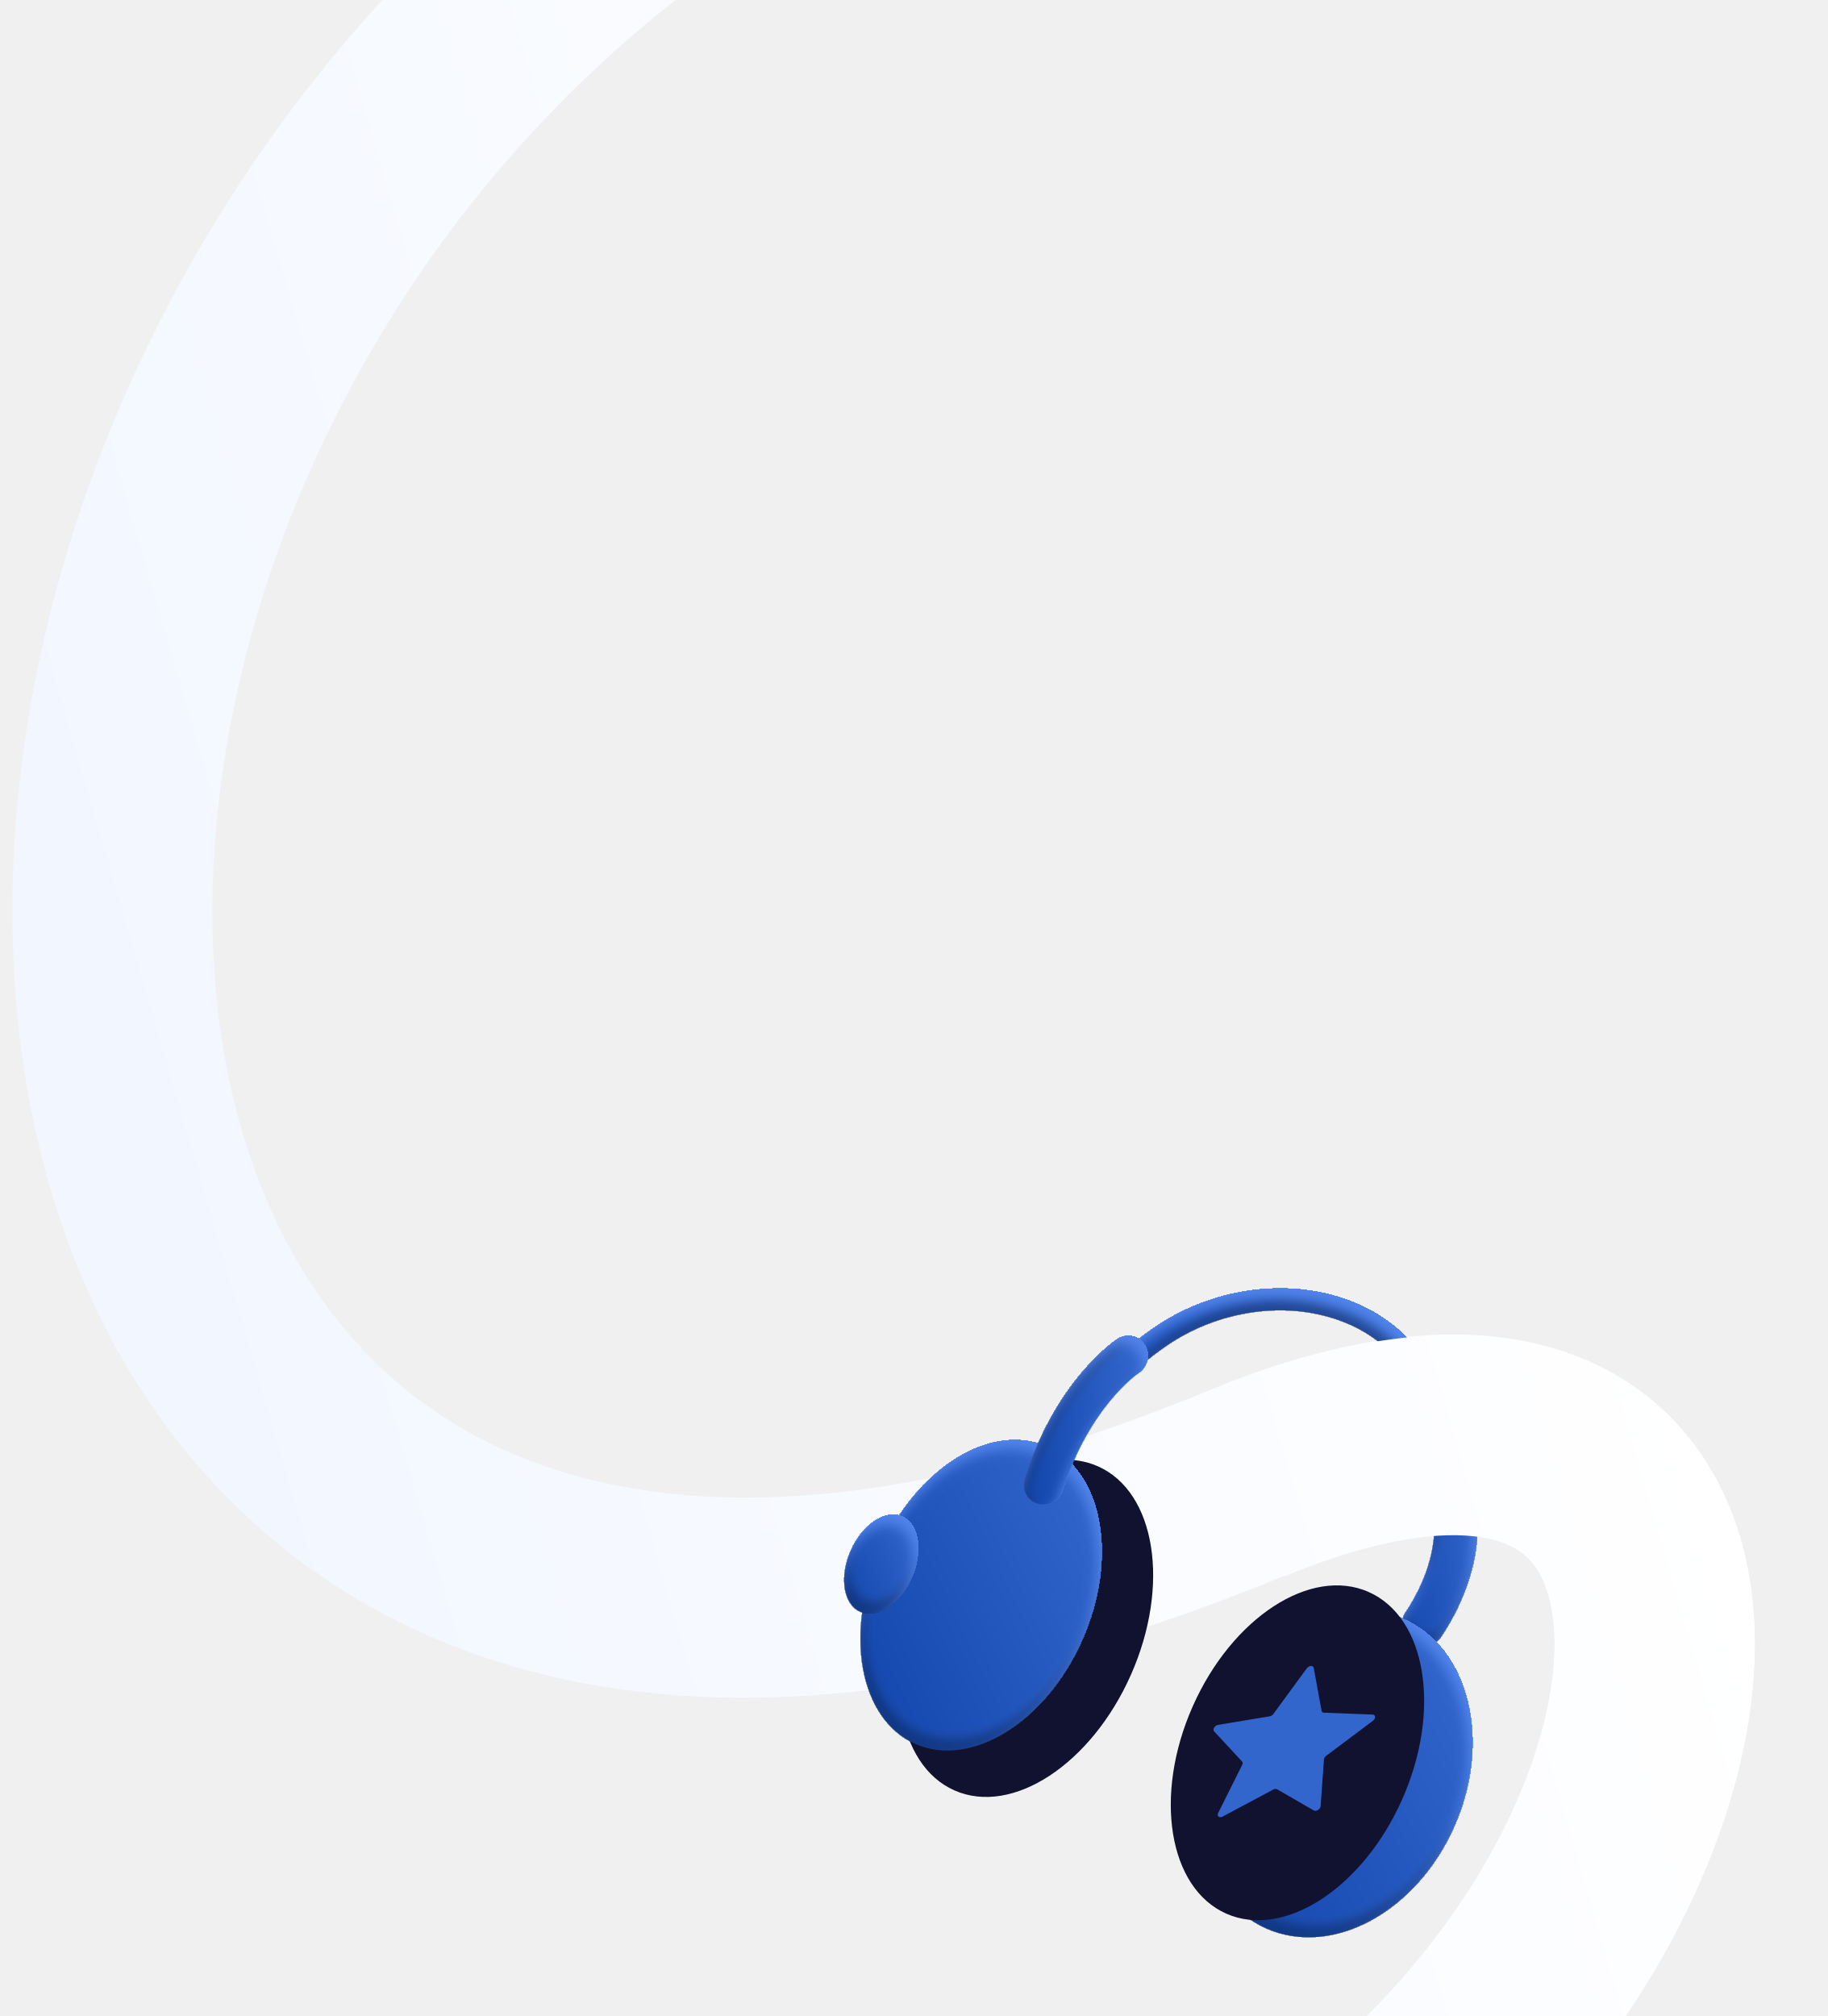
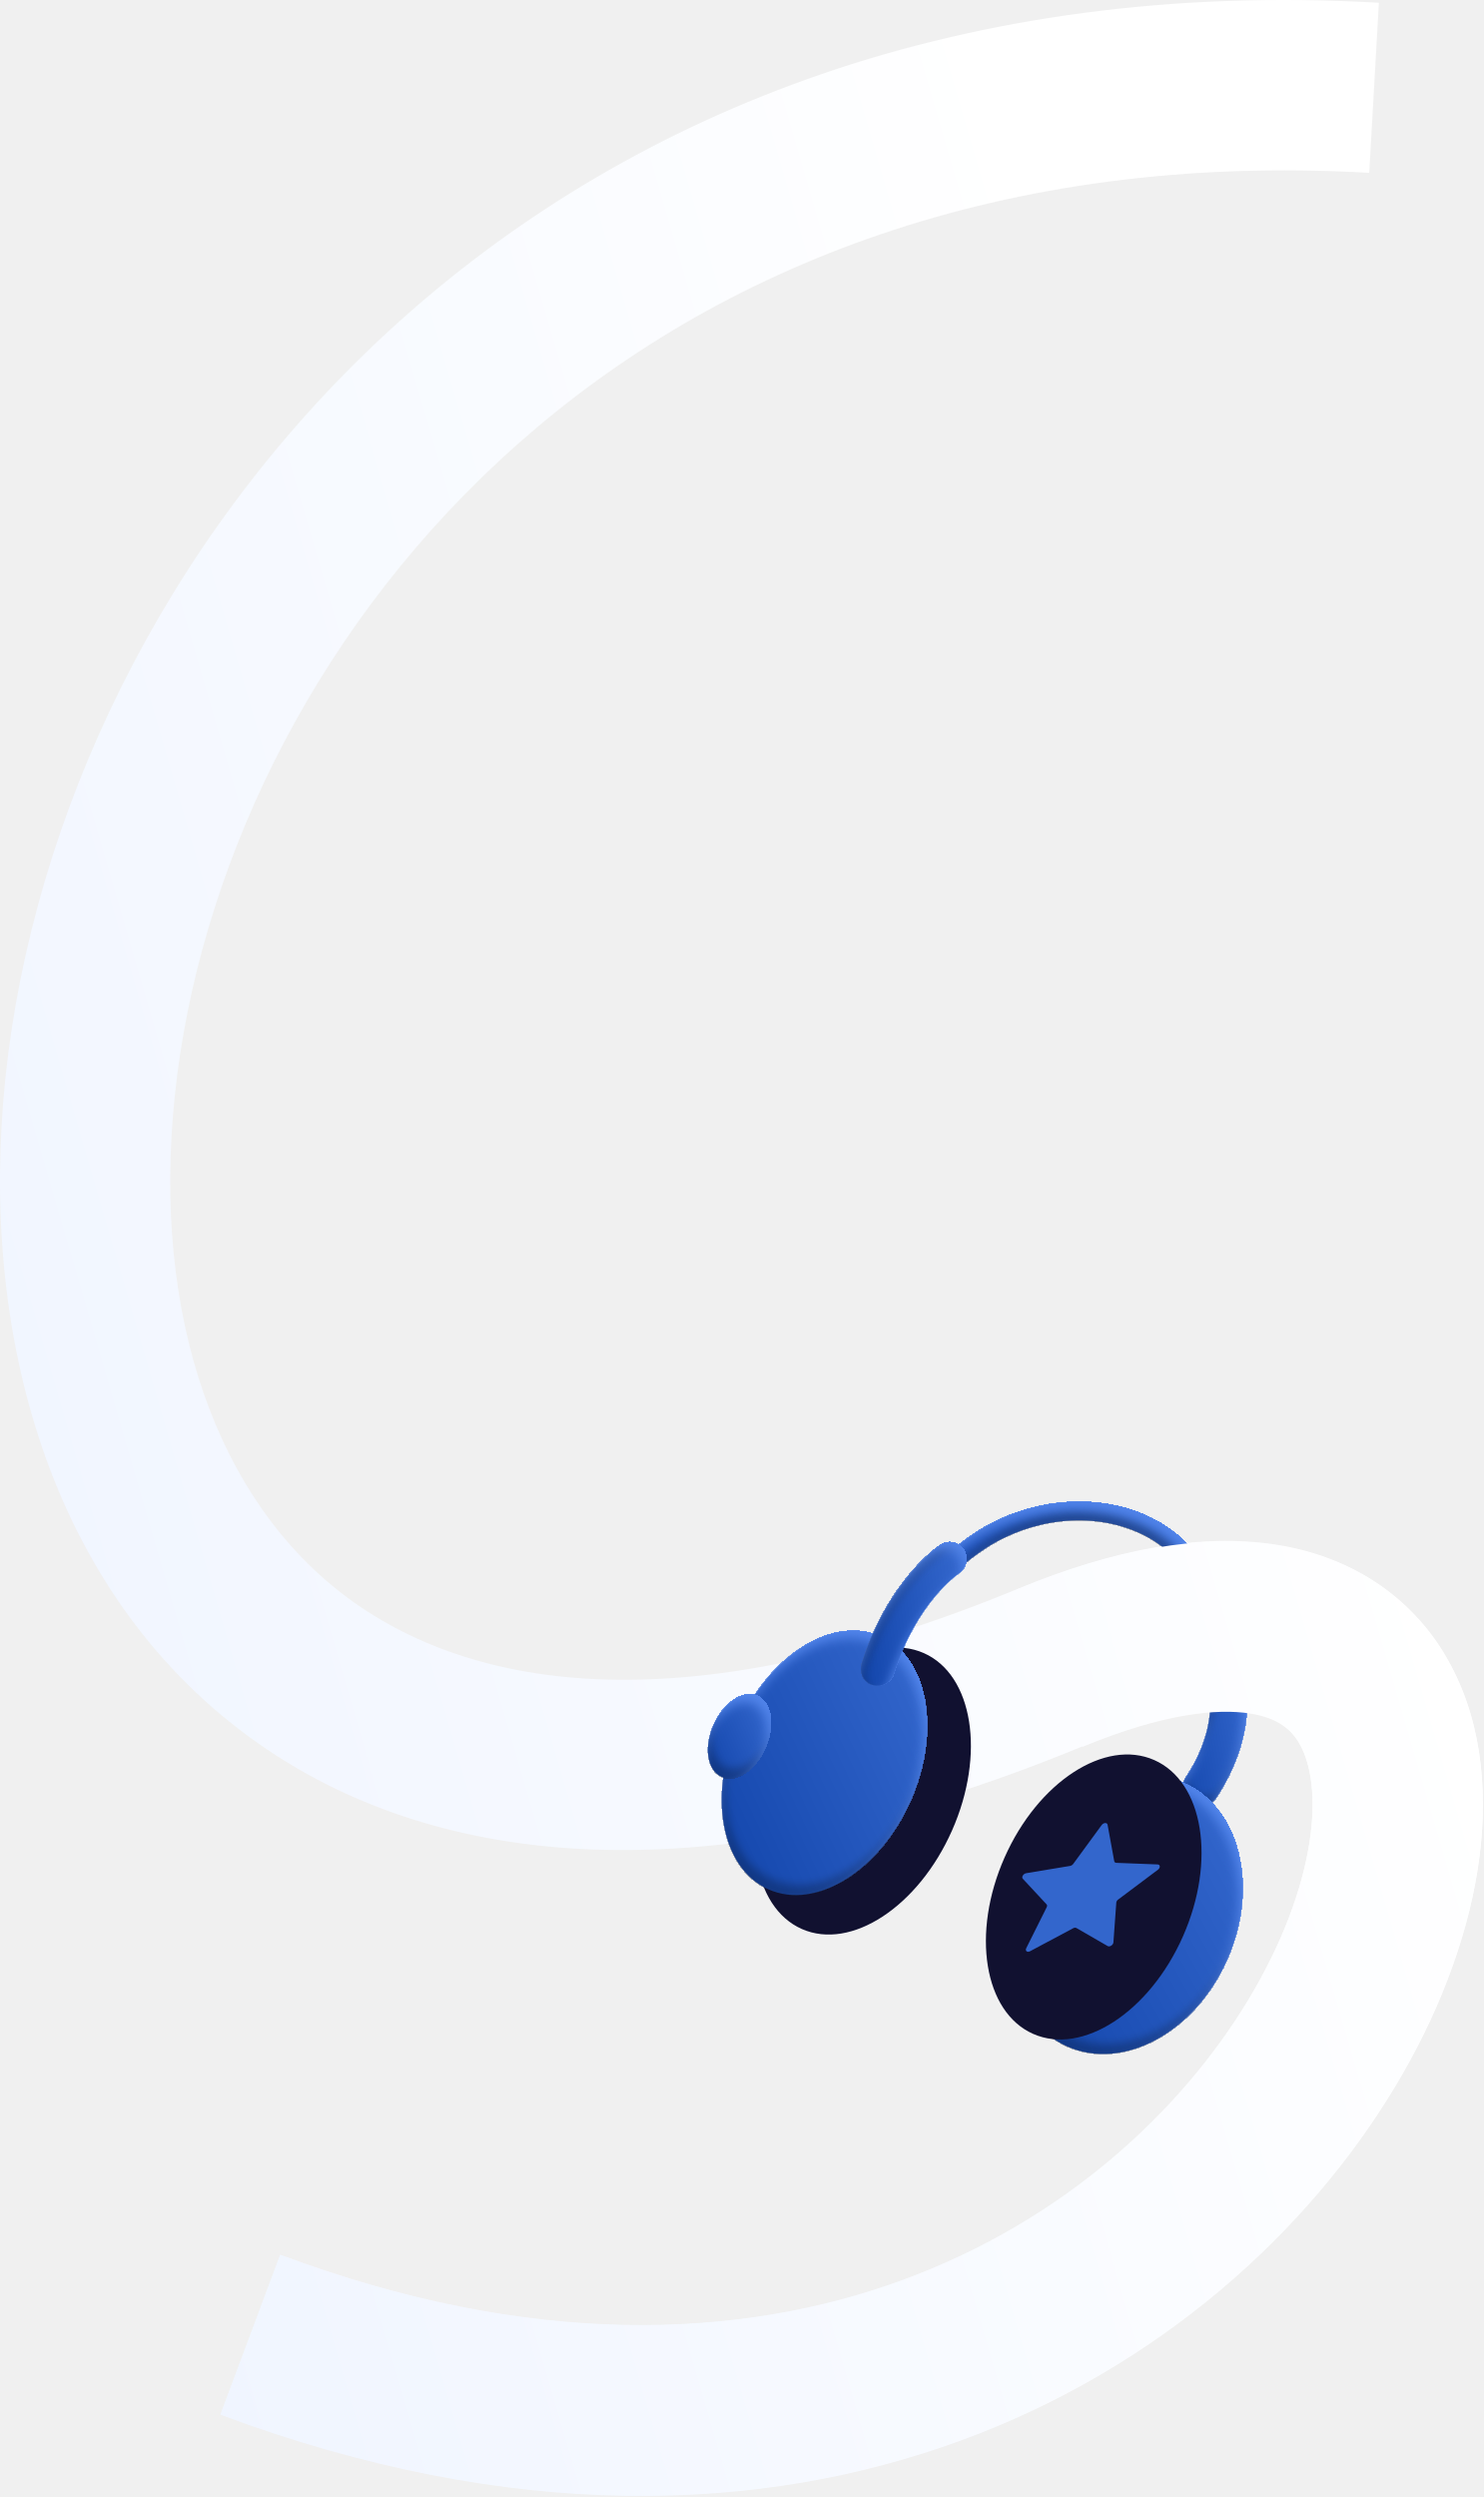
- <svg xmlns="http://www.w3.org/2000/svg" width="749" height="826" viewBox="0 0 749 826" fill="none">
-   <g clip-path="url(#clip0_2001_15)">
-     <path fill-rule="evenodd" clip-rule="evenodd" d="M115.518 633.787C208.068 708.266 348.429 719.227 526.274 645.636C564.994 629.614 591.037 627.105 606.811 629.593C620.792 631.797 627.297 637.783 631.22 645.155C636.028 654.189 639.019 669.788 635.419 692.365C631.887 714.519 622.375 740.56 606.215 767.391C542.186 873.701 381.15 980.535 139.957 890.348L111.238 967.154C391.545 1071.97 593.245 947.859 676.459 809.698C697.11 775.411 710.941 739.489 716.396 705.277C721.784 671.49 719.408 636.323 703.608 606.632C686.923 575.28 657.579 554.584 619.583 548.593C583.381 542.885 541.319 550.668 494.921 569.867C332.016 637.276 227.064 618.299 166.927 569.904C105.419 520.405 76.629 429.074 90.386 322.369C117.687 110.609 310.273 -131.963 664.268 -111.815L668.927 -193.683C267.422 -216.535 41.257 62.144 9.059 311.884C-6.934 435.928 24.338 560.41 115.518 633.787Z" fill="url(#paint0_linear_2001_15)" />
-     <g filter="url(#filter0_ii_2001_15)">
-       <path fill-rule="evenodd" clip-rule="evenodd" d="M553.977 543.107C530.263 532.171 501.013 536.245 479.494 550.378L477.035 546.635L479.494 550.378C461.416 562.252 446.078 579.721 438.639 599.822C437.781 602.142 435.204 603.327 432.884 602.468C430.564 601.609 429.379 599.033 430.238 596.713C438.452 574.518 455.189 555.624 474.576 542.891L476.65 546.049L474.576 542.891C498.272 527.328 530.791 522.55 557.728 534.972L557.728 534.972C582.501 546.398 596.064 571.505 599.888 597.921C603.71 624.319 597.992 653.059 582.987 672.777C581.489 674.746 578.679 675.127 576.711 673.629C574.742 672.131 574.361 669.321 575.859 667.352C589.122 649.923 594.575 623.738 591.023 599.204C587.473 574.688 575.116 552.857 553.977 543.107Z" fill="url(#paint1_linear_2001_15)" />
-     </g>
-     <path d="M553.467 763.991C556.534 759.935 555.733 754.161 551.678 751.093C547.622 748.026 541.847 748.827 538.78 752.883C535.712 756.938 536.513 762.713 540.569 765.78C544.625 768.848 550.399 768.047 553.467 763.991Z" stroke="#111130" stroke-width="1.262" stroke-miterlimit="10" stroke-linecap="round" stroke-linejoin="round" />
-     <g filter="url(#filter1_ii_2001_15)">
-       <path d="M579.659 673.751C579.199 673.547 578.75 673.301 578.317 673.01C574.271 670.285 573.22 664.72 575.969 660.58C584.06 648.392 588.224 635.243 587.695 623.552C587.47 618.605 591.25 614.352 596.136 614.051C601.021 613.752 605.164 617.519 605.389 622.467C606.092 638.003 600.847 655.042 590.62 670.447C588.164 674.145 583.508 675.455 579.659 673.751Z" fill="url(#paint2_linear_2001_15)" />
-     </g>
-     <g filter="url(#filter2_ii_2001_15)">
-       <path d="M518.881 790.137C545.901 802.097 580.369 783.407 595.868 748.391C611.368 713.375 602.028 675.294 575.008 663.334C547.988 651.374 513.52 670.065 498.021 705.08C482.521 740.096 491.861 778.177 518.881 790.137Z" fill="url(#paint3_linear_2001_15)" />
-     </g>
-     <path d="M391.079 733.568C414.791 744.064 447.171 722.845 463.402 686.175C479.633 649.505 473.57 611.27 449.858 600.775C426.147 590.279 393.767 611.498 377.536 648.168C361.304 684.838 367.368 723.073 391.079 733.568Z" fill="#111130" />
-     <path d="M502.464 784.064C526.175 794.56 558.456 773.564 574.566 737.17C590.675 700.776 584.512 662.764 560.801 652.269C537.089 641.774 504.808 662.769 488.699 699.163C472.59 735.557 478.752 773.569 502.464 784.064Z" fill="#111130" />
-     <g filter="url(#filter3_ii_2001_15)">
-       <path d="M375.031 714.524C397.915 724.653 428.536 705.596 443.425 671.959C458.314 638.322 451.832 602.842 428.948 592.713C406.064 582.584 375.443 601.641 360.554 635.278C345.665 668.915 352.146 704.395 375.031 714.524Z" fill="url(#paint4_linear_2001_15)" />
-     </g>
-     <g filter="url(#filter4_ii_2001_15)">
-       <path d="M352.443 660.345C359.336 663.396 368.782 657.153 373.542 646.4C378.301 635.647 376.572 624.457 369.679 621.406C362.786 618.355 353.34 624.598 348.581 635.351C343.821 646.104 345.55 657.294 352.443 660.345Z" fill="url(#paint5_linear_2001_15)" />
-     </g>
-     <g filter="url(#filter5_ii_2001_15)">
-       <path d="M424.318 615.739C420.591 614.089 418.659 609.772 419.965 605.662C432.733 565.473 456.83 549.348 457.85 548.682C461.692 546.169 466.722 547.267 469.085 551.137C471.44 554.993 470.255 560.146 466.442 562.667C466.032 562.946 446.219 576.692 435.489 610.467C434.085 614.884 429.472 617.391 425.186 616.064C424.886 615.971 424.597 615.863 424.318 615.739Z" fill="url(#paint6_linear_2001_15)" />
-     </g>
-     <path d="M535.444 683.56C536.338 682.339 538.085 682.223 538.295 683.37L541.508 700.933C541.594 701.405 541.976 701.708 542.511 701.729L562.409 702.497C563.709 702.547 563.787 704.11 562.536 705.049L543.389 719.407C542.874 719.793 542.535 720.347 542.498 720.862L541.11 740.026C541.019 741.278 539.321 742.361 538.338 741.793L523.292 733.104C522.887 732.87 522.295 732.91 521.737 733.208L500.982 744.283C499.625 745.007 498.498 744.113 499.141 742.824L508.989 723.096C509.254 722.565 509.227 722.036 508.92 721.705L497.48 709.386C496.732 708.581 497.734 706.945 499.115 706.717L520.247 703.213C520.815 703.119 521.391 702.752 521.759 702.25L535.444 683.56Z" fill="#3366CC" />
-     <path fill-rule="evenodd" clip-rule="evenodd" d="M606.215 767.629C542.186 873.939 381.15 980.774 139.957 890.586L111.238 967.393C391.545 1072.21 593.245 948.097 676.459 809.936C697.11 775.649 710.941 739.727 716.396 705.516C721.784 671.728 719.408 636.561 703.608 606.87C686.923 575.519 657.579 554.823 619.583 548.832C583.381 543.123 541.319 550.906 494.921 570.105L526.274 645.874C564.994 629.852 591.037 627.344 606.811 629.831C620.792 632.035 627.297 638.021 631.22 645.393C636.028 654.427 639.019 670.026 635.419 692.603C631.887 714.757 622.375 740.798 606.215 767.629Z" fill="url(#paint7_linear_2001_15)" />
+ <svg xmlns="http://www.w3.org/2000/svg" width="714" height="1202" viewBox="0 0 714 1202" fill="none">
+   <path fill-rule="evenodd" clip-rule="evenodd" d="M110.458 828.787C203.009 903.266 343.369 914.227 521.214 840.636C559.935 824.614 585.977 822.105 601.752 824.593C615.733 826.797 622.237 832.783 626.161 840.155C630.968 849.189 633.96 864.788 630.36 887.365C626.827 909.519 617.316 935.56 601.156 962.391C537.126 1068.7 376.09 1175.54 134.898 1085.35L106.178 1162.15C386.485 1266.97 588.186 1142.86 671.399 1004.7C692.05 970.411 705.881 934.489 711.337 900.277C716.724 866.49 714.349 831.323 698.548 801.632C681.864 770.28 652.519 749.584 614.523 743.593C578.321 737.885 536.259 745.668 489.862 764.867C326.957 832.276 222.005 813.299 161.868 764.904C100.359 715.405 71.569 624.074 85.326 517.369C112.628 305.609 305.213 63.037 659.208 83.185L663.868 1.317C262.362 -21.535 36.198 257.144 3.999 506.884C-11.993 630.928 19.279 755.41 110.458 828.787Z" fill="url(#paint0_linear_2015_14)" />
+   <g filter="url(#filter0_ii_2015_14)">
+     <path fill-rule="evenodd" clip-rule="evenodd" d="M548.917 738.107C525.204 727.171 495.953 731.245 474.434 745.378L471.975 741.635L474.434 745.378C456.356 757.252 441.019 774.721 433.58 794.822C432.721 797.142 430.144 798.327 427.824 797.468C425.504 796.609 424.32 794.033 425.178 791.713C433.393 769.518 450.13 750.624 469.517 737.891L471.591 741.049L469.517 737.891C493.212 722.328 525.731 717.55 552.669 729.972L552.669 729.972C577.441 741.398 591.004 766.505 594.829 792.921C598.651 819.319 592.933 848.059 577.928 867.777C576.43 869.746 573.62 870.127 571.651 868.629C569.682 867.131 569.301 864.321 570.799 862.352C584.062 844.923 589.515 818.738 585.963 794.204C582.413 769.688 570.057 747.857 548.917 738.107Z" fill="url(#paint1_linear_2015_14)" />
  </g>
+   <path d="M548.407 958.991C551.475 954.935 550.674 949.161 546.618 946.093C542.562 943.026 536.788 943.827 533.72 947.883C530.653 951.938 531.454 957.713 535.51 960.78C539.565 963.848 545.34 963.047 548.407 958.991Z" stroke="#111130" stroke-width="1.262" stroke-miterlimit="10" stroke-linecap="round" stroke-linejoin="round" />
+   <g filter="url(#filter1_ii_2015_14)">
+     <path d="M574.599 868.751C574.139 868.547 573.69 868.301 573.258 868.01C569.212 865.285 568.16 859.72 570.91 855.58C579 843.392 583.164 830.243 582.635 818.553C582.411 813.605 586.19 809.352 591.076 809.052C595.962 808.752 600.104 812.519 600.329 817.467C601.033 833.003 595.788 850.043 585.561 865.447C583.104 869.145 578.449 870.455 574.599 868.751Z" fill="url(#paint2_linear_2015_14)" />
+   </g>
+   <g filter="url(#filter2_ii_2015_14)">
+     <path d="M513.821 985.137C540.841 997.097 575.31 978.407 590.809 943.391C606.308 908.375 596.968 870.294 569.948 858.334C542.929 846.374 508.46 865.065 492.961 900.08C477.462 935.096 486.801 973.177 513.821 985.137Z" fill="url(#paint3_linear_2015_14)" />
+   </g>
+   <path d="M386.02 928.568C409.731 939.064 442.111 917.845 458.342 881.175C474.574 844.505 468.51 806.27 444.799 795.775C421.087 785.279 388.707 806.498 372.476 843.168C356.245 879.838 362.308 918.073 386.02 928.568Z" fill="#111130" />
+   <path d="M497.404 979.064C521.116 989.56 553.397 968.564 569.506 932.17C585.615 895.776 579.452 857.764 555.741 847.269C532.03 836.774 499.749 857.769 483.639 894.163C467.53 930.557 473.693 968.569 497.404 979.064Z" fill="#111130" />
+   <g filter="url(#filter3_ii_2015_14)">
+     <path d="M369.971 909.524C392.855 919.653 423.476 900.596 438.365 866.959C453.254 833.322 446.773 797.842 423.888 787.713C401.004 777.584 370.383 796.641 355.494 830.278C340.605 863.915 347.087 899.395 369.971 909.524Z" fill="url(#paint4_linear_2015_14)" />
+   </g>
+   <g filter="url(#filter4_ii_2015_14)">
+     <path d="M347.384 855.345C354.276 858.396 363.723 852.153 368.482 841.4C373.242 830.647 371.512 819.457 364.62 816.406C357.727 813.355 348.281 819.598 343.521 830.351C338.761 841.104 340.491 852.294 347.384 855.345Z" fill="url(#paint5_linear_2015_14)" />
+   </g>
+   <g filter="url(#filter5_ii_2015_14)">
+     <path d="M419.259 810.739C415.531 809.089 413.599 804.772 414.905 800.662C427.674 760.473 451.771 744.348 452.79 743.682C456.633 741.169 461.662 742.267 464.025 746.137C466.38 749.993 465.195 755.146 461.383 757.667C460.973 757.946 441.159 771.692 430.429 805.467C429.025 809.884 424.412 812.391 420.126 811.064C419.826 810.971 419.538 810.863 419.259 810.739Z" fill="url(#paint6_linear_2015_14)" />
+   </g>
+   <path d="M530.385 878.56C531.279 877.339 533.025 877.223 533.235 878.37L536.448 895.933C536.535 896.405 536.916 896.708 537.451 896.729L557.349 897.497C558.65 897.547 558.727 899.11 557.476 900.049L538.33 914.407C537.815 914.793 537.476 915.347 537.438 915.862L536.05 935.026C535.96 936.278 534.261 937.361 533.278 936.793L518.232 928.104C517.827 927.87 517.236 927.91 516.678 928.208L495.922 939.283C494.566 940.007 493.438 939.113 494.082 937.824L503.929 918.096C504.194 917.565 504.168 917.036 503.86 916.705L492.42 904.386C491.673 903.581 492.675 901.945 494.055 901.717L515.187 898.213C515.756 898.119 516.331 897.752 516.699 897.25L530.385 878.56Z" fill="#3366CC" />
+   <path fill-rule="evenodd" clip-rule="evenodd" d="M601.156 962.629C537.126 1068.94 376.09 1175.77 134.898 1085.59L106.178 1162.39C386.485 1267.21 588.186 1143.1 671.399 1004.94C692.05 970.649 705.881 934.727 711.337 900.516C716.724 866.728 714.349 831.561 698.548 801.87C681.864 770.519 652.519 749.823 614.523 743.832C578.321 738.123 536.259 745.906 489.862 765.105L521.214 840.874C559.935 824.852 585.977 822.344 601.752 824.831C615.733 827.035 622.237 833.021 626.161 840.393C630.968 849.427 633.96 865.026 630.36 887.603C626.827 909.757 617.316 935.798 601.156 962.629Z" fill="url(#paint7_linear_2015_14)" />
  <defs>
-     <filter id="filter0_ii_2001_15" x="427.958" y="523.906" width="175.08" height="154.638" filterUnits="userSpaceOnUse" color-interpolation-filters="sRGB">
+     <filter id="filter0_ii_2015_14" x="422.899" y="718.906" width="175.08" height="154.638" filterUnits="userSpaceOnUse" color-interpolation-filters="sRGB">
      <feFlood flood-opacity="0" result="BackgroundImageFix" />
      <feBlend mode="normal" in="SourceGraphic" in2="BackgroundImageFix" result="shape" />
      <feColorMatrix in="SourceAlpha" type="matrix" values="0 0 0 0 0 0 0 0 0 0 0 0 0 0 0 0 0 0 127 0" result="hardAlpha" />
      <feOffset dx="2" dy="-5" />
      <feGaussianBlur stdDeviation="2" />
      <feComposite in2="hardAlpha" operator="arithmetic" k2="-1" k3="1" />
      <feColorMatrix type="matrix" values="0 0 0 0 0 0 0 0 0 0 0 0 0 0 0 0 0 0 0.25 0" />
-       <feBlend mode="normal" in2="shape" result="effect1_innerShadow_2001_15" />
+       <feBlend mode="normal" in2="shape" result="effect1_innerShadow_2015_14" />
      <feColorMatrix in="SourceAlpha" type="matrix" values="0 0 0 0 0 0 0 0 0 0 0 0 0 0 0 0 0 0 127 0" result="hardAlpha" />
      <feOffset dx="-2" dy="4" />
      <feGaussianBlur stdDeviation="2.5" />
      <feComposite in2="hardAlpha" operator="arithmetic" k2="-1" k3="1" />
      <feColorMatrix type="matrix" values="0 0 0 0 0.318 0 0 0 0 0.518 0 0 0 0 0.918 0 0 0 1 0" />
-       <feBlend mode="normal" in2="effect1_innerShadow_2001_15" result="effect2_innerShadow_2001_15" />
+       <feBlend mode="normal" in2="effect1_innerShadow_2015_14" result="effect2_innerShadow_2015_14" />
    </filter>
-     <filter id="filter1_ii_2001_15" x="572.437" y="610.035" width="35.014" height="68.453" filterUnits="userSpaceOnUse" color-interpolation-filters="sRGB">
+     <filter id="filter1_ii_2015_14" x="567.378" y="805.035" width="35.014" height="68.453" filterUnits="userSpaceOnUse" color-interpolation-filters="sRGB">
      <feFlood flood-opacity="0" result="BackgroundImageFix" />
      <feBlend mode="normal" in="SourceGraphic" in2="BackgroundImageFix" result="shape" />
      <feColorMatrix in="SourceAlpha" type="matrix" values="0 0 0 0 0 0 0 0 0 0 0 0 0 0 0 0 0 0 127 0" result="hardAlpha" />
      <feOffset dx="2" dy="-5" />
      <feGaussianBlur stdDeviation="2" />
      <feComposite in2="hardAlpha" operator="arithmetic" k2="-1" k3="1" />
      <feColorMatrix type="matrix" values="0 0 0 0 0 0 0 0 0 0 0 0 0 0 0 0 0 0 0.25 0" />
-       <feBlend mode="normal" in2="shape" result="effect1_innerShadow_2001_15" />
+       <feBlend mode="normal" in2="shape" result="effect1_innerShadow_2015_14" />
      <feColorMatrix in="SourceAlpha" type="matrix" values="0 0 0 0 0 0 0 0 0 0 0 0 0 0 0 0 0 0 127 0" result="hardAlpha" />
      <feOffset dx="-2" dy="4" />
      <feGaussianBlur stdDeviation="2.5" />
      <feComposite in2="hardAlpha" operator="arithmetic" k2="-1" k3="1" />
      <feColorMatrix type="matrix" values="0 0 0 0 0.318 0 0 0 0 0.518 0 0 0 0 0.918 0 0 0 1 0" />
-       <feBlend mode="normal" in2="effect1_innerShadow_2001_15" result="effect2_innerShadow_2001_15" />
+       <feBlend mode="normal" in2="effect1_innerShadow_2015_14" result="effect2_innerShadow_2015_14" />
    </filter>
-     <filter id="filter2_ii_2001_15" x="488.534" y="655.72" width="116.822" height="142.032" filterUnits="userSpaceOnUse" color-interpolation-filters="sRGB">
+     <filter id="filter2_ii_2015_14" x="483.474" y="850.72" width="116.822" height="142.032" filterUnits="userSpaceOnUse" color-interpolation-filters="sRGB">
      <feFlood flood-opacity="0" result="BackgroundImageFix" />
      <feBlend mode="normal" in="SourceGraphic" in2="BackgroundImageFix" result="shape" />
      <feColorMatrix in="SourceAlpha" type="matrix" values="0 0 0 0 0 0 0 0 0 0 0 0 0 0 0 0 0 0 127 0" result="hardAlpha" />
      <feOffset dx="2" dy="-5" />
      <feGaussianBlur stdDeviation="2" />
      <feComposite in2="hardAlpha" operator="arithmetic" k2="-1" k3="1" />
      <feColorMatrix type="matrix" values="0 0 0 0 0 0 0 0 0 0 0 0 0 0 0 0 0 0 0.25 0" />
-       <feBlend mode="normal" in2="shape" result="effect1_innerShadow_2001_15" />
+       <feBlend mode="normal" in2="shape" result="effect1_innerShadow_2015_14" />
      <feColorMatrix in="SourceAlpha" type="matrix" values="0 0 0 0 0 0 0 0 0 0 0 0 0 0 0 0 0 0 127 0" result="hardAlpha" />
      <feOffset dx="-2" dy="4" />
      <feGaussianBlur stdDeviation="2.5" />
      <feComposite in2="hardAlpha" operator="arithmetic" k2="-1" k3="1" />
      <feColorMatrix type="matrix" values="0 0 0 0 0.318 0 0 0 0 0.518 0 0 0 0 0.918 0 0 0 1 0" />
-       <feBlend mode="normal" in2="effect1_innerShadow_2001_15" result="effect2_innerShadow_2001_15" />
+       <feBlend mode="normal" in2="effect1_innerShadow_2015_14" result="effect2_innerShadow_2015_14" />
    </filter>
-     <filter id="filter3_ii_2001_15" x="350.55" y="585.995" width="102.879" height="135.247" filterUnits="userSpaceOnUse" color-interpolation-filters="sRGB">
+     <filter id="filter3_ii_2015_14" x="345.49" y="780.995" width="102.879" height="135.247" filterUnits="userSpaceOnUse" color-interpolation-filters="sRGB">
      <feFlood flood-opacity="0" result="BackgroundImageFix" />
      <feBlend mode="normal" in="SourceGraphic" in2="BackgroundImageFix" result="shape" />
      <feColorMatrix in="SourceAlpha" type="matrix" values="0 0 0 0 0 0 0 0 0 0 0 0 0 0 0 0 0 0 127 0" result="hardAlpha" />
      <feOffset dx="2" dy="-5" />
      <feGaussianBlur stdDeviation="2" />
      <feComposite in2="hardAlpha" operator="arithmetic" k2="-1" k3="1" />
      <feColorMatrix type="matrix" values="0 0 0 0 0 0 0 0 0 0 0 0 0 0 0 0 0 0 0.25 0" />
-       <feBlend mode="normal" in2="shape" result="effect1_innerShadow_2001_15" />
+       <feBlend mode="normal" in2="shape" result="effect1_innerShadow_2015_14" />
      <feColorMatrix in="SourceAlpha" type="matrix" values="0 0 0 0 0 0 0 0 0 0 0 0 0 0 0 0 0 0 127 0" result="hardAlpha" />
      <feOffset dx="-2" dy="4" />
      <feGaussianBlur stdDeviation="2.5" />
      <feComposite in2="hardAlpha" operator="arithmetic" k2="-1" k3="1" />
      <feColorMatrix type="matrix" values="0 0 0 0 0.318 0 0 0 0 0.518 0 0 0 0 0.918 0 0 0 1 0" />
-       <feBlend mode="normal" in2="effect1_innerShadow_2001_15" result="effect2_innerShadow_2001_15" />
+       <feBlend mode="normal" in2="effect1_innerShadow_2015_14" result="effect2_innerShadow_2015_14" />
    </filter>
-     <filter id="filter4_ii_2001_15" x="343.893" y="616.632" width="34.337" height="48.487" filterUnits="userSpaceOnUse" color-interpolation-filters="sRGB">
+     <filter id="filter4_ii_2015_14" x="338.833" y="811.632" width="34.337" height="48.487" filterUnits="userSpaceOnUse" color-interpolation-filters="sRGB">
      <feFlood flood-opacity="0" result="BackgroundImageFix" />
      <feBlend mode="normal" in="SourceGraphic" in2="BackgroundImageFix" result="shape" />
      <feColorMatrix in="SourceAlpha" type="matrix" values="0 0 0 0 0 0 0 0 0 0 0 0 0 0 0 0 0 0 127 0" result="hardAlpha" />
      <feOffset dx="2" dy="-5" />
      <feGaussianBlur stdDeviation="2" />
      <feComposite in2="hardAlpha" operator="arithmetic" k2="-1" k3="1" />
      <feColorMatrix type="matrix" values="0 0 0 0 0 0 0 0 0 0 0 0 0 0 0 0 0 0 0.25 0" />
-       <feBlend mode="normal" in2="shape" result="effect1_innerShadow_2001_15" />
+       <feBlend mode="normal" in2="shape" result="effect1_innerShadow_2015_14" />
      <feColorMatrix in="SourceAlpha" type="matrix" values="0 0 0 0 0 0 0 0 0 0 0 0 0 0 0 0 0 0 127 0" result="hardAlpha" />
      <feOffset dx="-2" dy="4" />
      <feGaussianBlur stdDeviation="2.5" />
      <feComposite in2="hardAlpha" operator="arithmetic" k2="-1" k3="1" />
      <feColorMatrix type="matrix" values="0 0 0 0 0.318 0 0 0 0 0.518 0 0 0 0 0.918 0 0 0 1 0" />
-       <feBlend mode="normal" in2="effect1_innerShadow_2001_15" result="effect2_innerShadow_2001_15" />
+       <feBlend mode="normal" in2="effect1_innerShadow_2015_14" result="effect2_innerShadow_2015_14" />
    </filter>
-     <filter id="filter5_ii_2001_15" x="417.557" y="547.333" width="54.739" height="73.086" filterUnits="userSpaceOnUse" color-interpolation-filters="sRGB">
+     <filter id="filter5_ii_2015_14" x="412.497" y="742.332" width="54.739" height="73.087" filterUnits="userSpaceOnUse" color-interpolation-filters="sRGB">
      <feFlood flood-opacity="0" result="BackgroundImageFix" />
      <feBlend mode="normal" in="SourceGraphic" in2="BackgroundImageFix" result="shape" />
      <feColorMatrix in="SourceAlpha" type="matrix" values="0 0 0 0 0 0 0 0 0 0 0 0 0 0 0 0 0 0 127 0" result="hardAlpha" />
      <feOffset dx="2" dy="3" />
      <feGaussianBlur stdDeviation="2" />
      <feComposite in2="hardAlpha" operator="arithmetic" k2="-1" k3="1" />
      <feColorMatrix type="matrix" values="0 0 0 0 0 0 0 0 0 0 0 0 0 0 0 0 0 0 0.25 0" />
-       <feBlend mode="normal" in2="shape" result="effect1_innerShadow_2001_15" />
+       <feBlend mode="normal" in2="shape" result="effect1_innerShadow_2015_14" />
      <feColorMatrix in="SourceAlpha" type="matrix" values="0 0 0 0 0 0 0 0 0 0 0 0 0 0 0 0 0 0 127 0" result="hardAlpha" />
      <feOffset dx="-2" dy="4" />
      <feGaussianBlur stdDeviation="2.5" />
      <feComposite in2="hardAlpha" operator="arithmetic" k2="-1" k3="1" />
      <feColorMatrix type="matrix" values="0 0 0 0 0.318 0 0 0 0 0.518 0 0 0 0 0.918 0 0 0 1 0" />
-       <feBlend mode="normal" in2="effect1_innerShadow_2001_15" result="effect2_innerShadow_2001_15" />
+       <feBlend mode="normal" in2="effect1_innerShadow_2015_14" result="effect2_innerShadow_2015_14" />
    </filter>
-     <linearGradient id="paint0_linear_2001_15" x1="626.076" y1="319.472" x2="-769.675" y2="725.869" gradientUnits="userSpaceOnUse">
+     <linearGradient id="paint0_linear_2015_14" x1="621.016" y1="514.472" x2="-774.735" y2="920.869" gradientUnits="userSpaceOnUse">
      <stop stop-color="white" />
      <stop offset="1" stop-color="#DFEAFF" />
    </linearGradient>
-     <linearGradient id="paint1_linear_2001_15" x1="586.663" y1="547.77" x2="456.915" y2="672.909" gradientUnits="userSpaceOnUse">
+     <linearGradient id="paint1_linear_2015_14" x1="581.604" y1="742.77" x2="451.855" y2="867.909" gradientUnits="userSpaceOnUse">
      <stop stop-color="#3366CC" />
      <stop offset="1" stop-color="#0B3EA4" />
    </linearGradient>
-     <linearGradient id="paint2_linear_2001_15" x1="607.806" y1="618.148" x2="552.925" y2="627.149" gradientUnits="userSpaceOnUse">
+     <linearGradient id="paint2_linear_2015_14" x1="602.746" y1="813.148" x2="547.865" y2="822.15" gradientUnits="userSpaceOnUse">
      <stop stop-color="#3366CC" />
      <stop offset="1" stop-color="#0B3EA4" />
    </linearGradient>
-     <linearGradient id="paint3_linear_2001_15" x1="595.988" y1="672.621" x2="438.298" y2="759.031" gradientUnits="userSpaceOnUse">
+     <linearGradient id="paint3_linear_2015_14" x1="590.929" y1="867.621" x2="433.238" y2="954.031" gradientUnits="userSpaceOnUse">
      <stop stop-color="#3366CC" />
      <stop offset="1" stop-color="#0B3EA4" />
    </linearGradient>
-     <linearGradient id="paint4_linear_2001_15" x1="446.717" y1="600.578" x2="298.068" y2="670.495" gradientUnits="userSpaceOnUse">
+     <linearGradient id="paint4_linear_2015_14" x1="441.657" y1="795.578" x2="293.009" y2="865.495" gradientUnits="userSpaceOnUse">
      <stop stop-color="#3366CC" />
      <stop offset="1" stop-color="#0B3EA4" />
    </linearGradient>
-     <linearGradient id="paint5_linear_2001_15" x1="375.031" y1="623.775" x2="328.128" y2="644.165" gradientUnits="userSpaceOnUse">
+     <linearGradient id="paint5_linear_2015_14" x1="369.972" y1="818.775" x2="323.068" y2="839.165" gradientUnits="userSpaceOnUse">
      <stop stop-color="#3366CC" />
      <stop offset="1" stop-color="#0B3EA4" />
    </linearGradient>
-     <linearGradient id="paint6_linear_2001_15" x1="465.826" y1="548.139" x2="401.172" y2="555.62" gradientUnits="userSpaceOnUse">
+     <linearGradient id="paint6_linear_2015_14" x1="460.766" y1="743.139" x2="396.112" y2="750.62" gradientUnits="userSpaceOnUse">
      <stop stop-color="#3366CC" />
      <stop offset="1" stop-color="#0B3EA4" />
    </linearGradient>
-     <linearGradient id="paint7_linear_2001_15" x1="626.076" y1="319.71" x2="-769.675" y2="726.107" gradientUnits="userSpaceOnUse">
+     <linearGradient id="paint7_linear_2015_14" x1="621.016" y1="514.71" x2="-774.735" y2="921.107" gradientUnits="userSpaceOnUse">
      <stop stop-color="white" />
      <stop offset="1" stop-color="#DFEAFF" />
    </linearGradient>
-     <clipPath id="clip0_2001_15">
-       <rect width="749" height="826" fill="white" />
-     </clipPath>
  </defs>
</svg>
